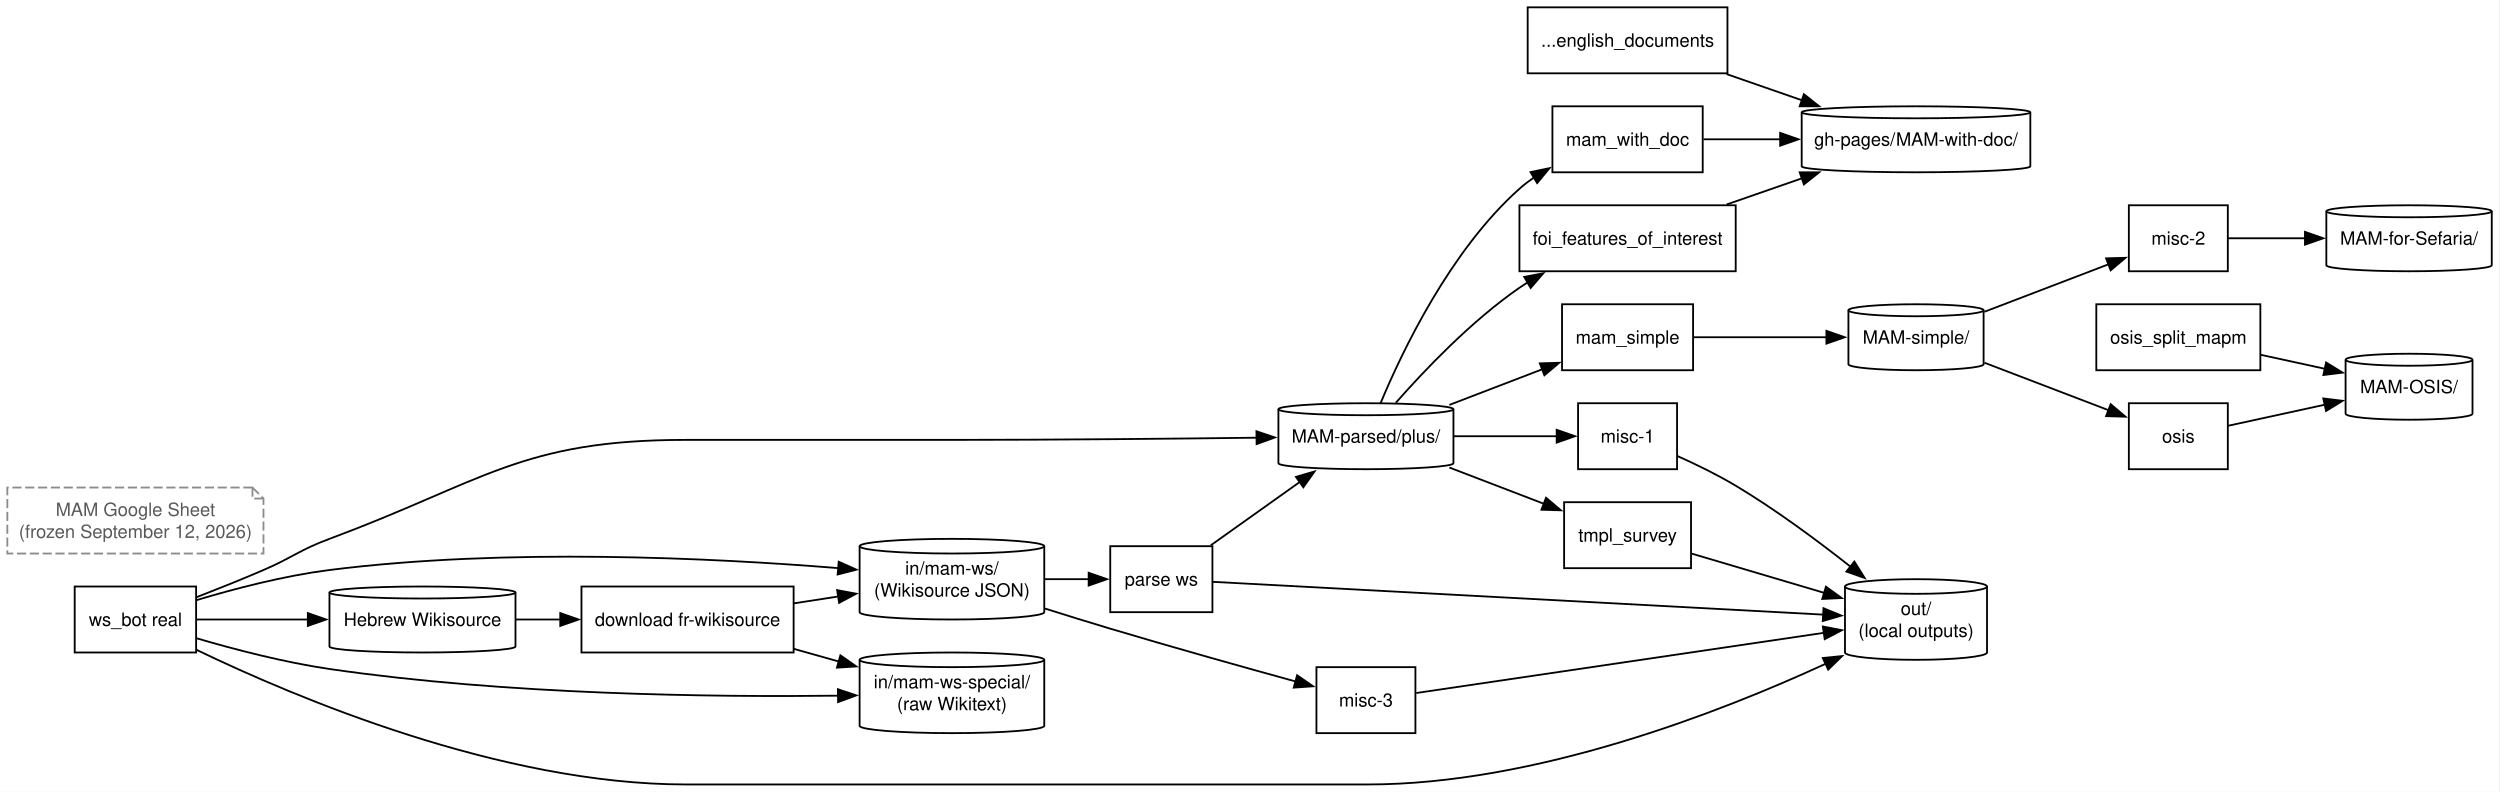
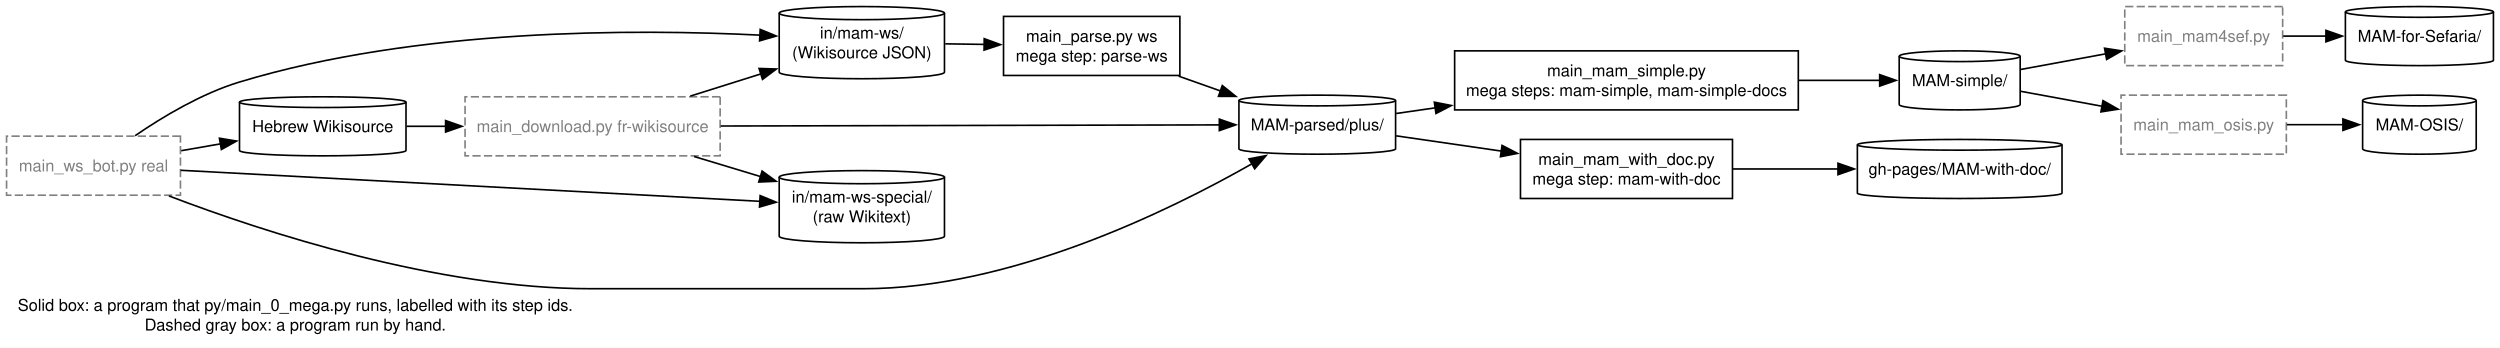
- <svg xmlns="http://www.w3.org/2000/svg" xmlns:xlink="http://www.w3.org/1999/xlink" width="1364pt" height="432pt" viewBox="0.00 0.00 1364.00 432.00">
-   <g id="graph0" class="graph" transform="scale(1 1) rotate(0) translate(4 428)">
-     <polygon fill="white" stroke="none" points="-4,4 -4,-428 1359.5,-428 1359.5,4 -4,4" />
+ <svg xmlns="http://www.w3.org/2000/svg" xmlns:xlink="http://www.w3.org/1999/xlink" width="1524pt" height="212pt" viewBox="0.00 0.00 1524.00 212.00">
+   <g id="graph0" class="graph" transform="scale(1 1) rotate(0) translate(4 208)">
+     <polygon fill="white" stroke="none" points="-4,4 -4,-208 1520,-208 1520,4 -4,4" />
+     <text xml:space="preserve" text-anchor="middle" x="176" y="-18.5" font-family="Helvetica,sans-Serif" font-size="10.00">Solid box: a program that py/main_0_mega.py runs, labelled with its step ids.</text>
+     <text xml:space="preserve" text-anchor="middle" x="176" y="-6.5" font-family="Helvetica,sans-Serif" font-size="10.00">Dashed gray box: a program run by hand.</text>
    <g id="node1" class="node">
-       <path fill="none" stroke="black" d="M789,-204.73C789,-206.53 767.6,-208 741.25,-208 714.9,-208 693.5,-206.53 693.5,-204.73 693.5,-204.73 693.5,-175.27 693.5,-175.27 693.5,-173.47 714.9,-172 741.25,-172 767.6,-172 789,-173.47 789,-175.27 789,-175.27 789,-204.73 789,-204.73" />
-       <path fill="none" stroke="black" d="M789,-204.73C789,-202.92 767.6,-201.45 741.25,-201.45 714.9,-201.45 693.5,-202.92 693.5,-204.73" />
-       <text xml:space="preserve" text-anchor="middle" x="741.25" y="-186.5" font-family="Helvetica,sans-Serif" font-size="10.00">MAM-parsed/plus/</text>
+       <path fill="none" stroke="black" d="M243.5,-145.73C243.5,-147.53 220.75,-149 192.75,-149 164.75,-149 142,-147.53 142,-145.73 142,-145.73 142,-116.27 142,-116.27 142,-114.47 164.75,-113 192.75,-113 220.75,-113 243.5,-114.47 243.5,-116.27 243.5,-116.27 243.5,-145.73 243.5,-145.73" />
+       <path fill="none" stroke="black" d="M243.5,-145.73C243.5,-143.92 220.75,-142.45 192.75,-142.45 164.75,-142.45 142,-143.92 142,-145.73" />
+       <text xml:space="preserve" text-anchor="middle" x="192.75" y="-127.5" font-family="Helvetica,sans-Serif" font-size="10.00">Hebrew Wikisource</text>
+     </g>
+     <g id="node9" class="node">
+       <polygon fill="none" stroke="gray" stroke-dasharray="5,2" points="435,-149 279.5,-149 279.5,-113 435,-113 435,-149" />
+       <text xml:space="preserve" text-anchor="middle" x="357.25" y="-127.5" font-family="Helvetica,sans-Serif" font-size="10.00" fill="gray">main_download.py fr-wikisource</text>
+     </g>
+     <g id="edge1" class="edge">
+       <path fill="none" stroke="black" d="M243.83,-131C251.52,-131 259.66,-131 267.89,-131" />
+       <polygon fill="black" stroke="black" points="267.63,-134.5 277.63,-131 267.63,-127.5 267.63,-134.5" />
+     </g>
+     <g id="node2" class="node">
+       <path fill="none" stroke="black" d="M571.75,-200C571.75,-202.21 549.17,-204 521.38,-204 493.58,-204 471,-202.21 471,-200 471,-200 471,-164 471,-164 471,-161.79 493.58,-160 521.38,-160 549.17,-160 571.75,-161.79 571.75,-164 571.75,-164 571.75,-200 571.75,-200" />
+       <path fill="none" stroke="black" d="M571.75,-200C571.75,-197.79 549.17,-196 521.38,-196 493.58,-196 471,-197.79 471,-200" />
+       <text xml:space="preserve" text-anchor="middle" x="521.38" y="-184.5" font-family="Helvetica,sans-Serif" font-size="10.00">in/mam-ws/</text>
+       <text xml:space="preserve" text-anchor="middle" x="521.38" y="-172.5" font-family="Helvetica,sans-Serif" font-size="10.00">(Wikisource JSON)</text>
    </g>
    <g id="node13" class="node">
-       <polygon fill="none" stroke="black" points="943,-316 825,-316 825,-280 943,-280 943,-316" />
-       <text xml:space="preserve" text-anchor="middle" x="884" y="-294.5" font-family="Helvetica,sans-Serif" font-size="10.00">foi_features_of_interest</text>
+       <polygon fill="none" stroke="black" points="715.25,-198 607.75,-198 607.75,-162 715.25,-162 715.25,-198" />
+       <text xml:space="preserve" text-anchor="middle" x="661.5" y="-182.5" font-family="Helvetica,sans-Serif" font-size="10.00">main_parse.py ws</text>
+       <text xml:space="preserve" text-anchor="middle" x="661.5" y="-170.5" font-family="Helvetica,sans-Serif" font-size="10.00">mega step: parse-ws</text>
    </g>
-     <g id="edge1" class="edge">
-       <path fill="none" stroke="black" d="M757.57,-208.24C773.16,-225.97 798.71,-252.81 825,-271 826.54,-272.06 828.13,-273.11 829.75,-274.12" />
-       <polygon fill="black" stroke="black" points="827.62,-276.93 838.03,-278.91 831.12,-270.87 827.62,-276.93" />
+     <g id="edge5" class="edge">
+       <path fill="none" stroke="black" d="M572.24,-181.28C580.01,-181.17 588.14,-181.05 596.18,-180.93" />
+       <polygon fill="black" stroke="black" points="595.98,-184.43 605.93,-180.79 595.88,-177.44 595.98,-184.43" />
+     </g>
+     <g id="node3" class="node">
+       <path fill="none" stroke="black" d="M571.75,-100C571.75,-102.21 549.17,-104 521.38,-104 493.58,-104 471,-102.21 471,-100 471,-100 471,-64 471,-64 471,-61.79 493.58,-60 521.38,-60 549.17,-60 571.75,-61.79 571.75,-64 571.75,-64 571.75,-100 571.75,-100" />
+       <path fill="none" stroke="black" d="M571.75,-100C571.75,-97.79 549.17,-96 521.38,-96 493.58,-96 471,-97.79 471,-100" />
+       <text xml:space="preserve" text-anchor="middle" x="521.38" y="-84.5" font-family="Helvetica,sans-Serif" font-size="10.00">in/mam-ws-special/</text>
+       <text xml:space="preserve" text-anchor="middle" x="521.38" y="-72.5" font-family="Helvetica,sans-Serif" font-size="10.00">(raw Wikitext)</text>
+     </g>
+     <g id="node4" class="node">
+       <path fill="none" stroke="black" d="M846.75,-146.73C846.75,-148.53 825.35,-150 799,-150 772.65,-150 751.25,-148.53 751.25,-146.73 751.25,-146.73 751.25,-117.27 751.25,-117.27 751.25,-115.47 772.65,-114 799,-114 825.35,-114 846.75,-115.47 846.75,-117.27 846.75,-117.27 846.75,-146.73 846.75,-146.73" />
+       <path fill="none" stroke="black" d="M846.75,-146.73C846.75,-144.92 825.35,-143.45 799,-143.45 772.65,-143.45 751.25,-144.92 751.25,-146.73" />
+       <text xml:space="preserve" text-anchor="middle" x="799" y="-128.5" font-family="Helvetica,sans-Serif" font-size="10.00">MAM-parsed/plus/</text>
    </g>
    <g id="node14" class="node">
-       <polygon fill="none" stroke="black" points="925,-370 843,-370 843,-334 925,-334 925,-370" />
-       <text xml:space="preserve" text-anchor="middle" x="884" y="-348.5" font-family="Helvetica,sans-Serif" font-size="10.00">mam_with_doc</text>
+       <polygon fill="none" stroke="black" points="1092.25,-177 882.75,-177 882.75,-141 1092.25,-141 1092.25,-177" />
+       <text xml:space="preserve" text-anchor="middle" x="987.5" y="-161.5" font-family="Helvetica,sans-Serif" font-size="10.00">main_mam_simple.py</text>
+       <text xml:space="preserve" text-anchor="middle" x="987.5" y="-149.5" font-family="Helvetica,sans-Serif" font-size="10.00">mega steps: mam-simple, mam-simple-docs</text>
+     </g>
+     <g id="edge7" class="edge">
+       <path fill="none" stroke="black" d="M847.06,-138.81C854.64,-139.91 862.76,-141.09 871.14,-142.3" />
+       <polygon fill="black" stroke="black" points="870.37,-145.72 880.77,-143.69 871.37,-138.8 870.37,-145.72" />
+     </g>
+     <g id="node15" class="node">
+       <polygon fill="none" stroke="black" points="1052.12,-123 922.88,-123 922.88,-87 1052.12,-87 1052.12,-123" />
+       <text xml:space="preserve" text-anchor="middle" x="987.5" y="-107.5" font-family="Helvetica,sans-Serif" font-size="10.00">main_mam_with_doc.py</text>
+       <text xml:space="preserve" text-anchor="middle" x="987.5" y="-95.5" font-family="Helvetica,sans-Serif" font-size="10.00">mega step: mam-with-doc</text>
+     </g>
+     <g id="edge13" class="edge">
+       <path fill="none" stroke="black" d="M847.06,-125.19C866.54,-122.37 889.62,-119.03 911.34,-115.88" />
+       <polygon fill="black" stroke="black" points="911.65,-119.37 921.05,-114.48 910.65,-112.44 911.65,-119.37" />
+     </g>
+     <g id="node5" class="node">
+       <path fill="none" stroke="black" d="M1227.5,-173.73C1227.5,-175.53 1210.97,-177 1190.62,-177 1170.28,-177 1153.75,-175.53 1153.75,-173.73 1153.75,-173.73 1153.75,-144.27 1153.75,-144.27 1153.75,-142.47 1170.28,-141 1190.62,-141 1210.97,-141 1227.5,-142.47 1227.5,-144.27 1227.5,-144.27 1227.5,-173.73 1227.5,-173.73" />
+       <path fill="none" stroke="black" d="M1227.5,-173.73C1227.5,-171.92 1210.97,-170.45 1190.62,-170.45 1170.28,-170.45 1153.75,-171.92 1153.75,-173.73" />
+       <text xml:space="preserve" text-anchor="middle" x="1190.62" y="-155.5" font-family="Helvetica,sans-Serif" font-size="10.00">MAM-simple/</text>
+     </g>
+     <g id="node10" class="node">
+       <polygon fill="none" stroke="gray" stroke-dasharray="5,2" points="1387.5,-204 1291.25,-204 1291.25,-168 1387.5,-168 1387.5,-204" />
+       <text xml:space="preserve" text-anchor="middle" x="1339.38" y="-182.5" font-family="Helvetica,sans-Serif" font-size="10.00" fill="gray">main_mam4sef.py</text>
+     </g>
+     <g id="edge9" class="edge">
+       <path fill="none" stroke="black" d="M1227.9,-165.67C1243.5,-168.54 1262.13,-171.97 1279.61,-175.19" />
+       <polygon fill="black" stroke="black" points="1278.92,-178.62 1289.39,-176.99 1280.19,-171.74 1278.92,-178.62" />
+     </g>
+     <g id="node11" class="node">
+       <polygon fill="none" stroke="gray" stroke-dasharray="5,2" points="1389.75,-150 1289,-150 1289,-114 1389.75,-114 1389.75,-150" />
+       <text xml:space="preserve" text-anchor="middle" x="1339.38" y="-128.5" font-family="Helvetica,sans-Serif" font-size="10.00" fill="gray">main_mam_osis.py</text>
+     </g>
+     <g id="edge11" class="edge">
+       <path fill="none" stroke="black" d="M1227.9,-152.33C1242.94,-149.56 1260.8,-146.27 1277.73,-143.16" />
+       <polygon fill="black" stroke="black" points="1277.99,-146.67 1287.19,-141.42 1276.72,-139.78 1277.99,-146.67" />
+     </g>
+     <g id="node6" class="node">
+       <path fill="none" stroke="black" d="M1516,-200.73C1516,-202.53 1495.77,-204 1470.88,-204 1445.98,-204 1425.75,-202.53 1425.75,-200.73 1425.75,-200.73 1425.75,-171.27 1425.75,-171.27 1425.75,-169.47 1445.98,-168 1470.88,-168 1495.77,-168 1516,-169.47 1516,-171.27 1516,-171.27 1516,-200.73 1516,-200.73" />
+       <path fill="none" stroke="black" d="M1516,-200.73C1516,-198.92 1495.77,-197.45 1470.88,-197.45 1445.98,-197.45 1425.75,-198.92 1425.75,-200.73" />
+       <text xml:space="preserve" text-anchor="middle" x="1470.88" y="-182.5" font-family="Helvetica,sans-Serif" font-size="10.00">MAM-for-Sefaria/</text>
+     </g>
+     <g id="node7" class="node">
+       <path fill="none" stroke="black" d="M1505.5,-146.73C1505.5,-148.53 1489.98,-150 1470.88,-150 1451.77,-150 1436.25,-148.53 1436.25,-146.73 1436.25,-146.73 1436.25,-117.27 1436.25,-117.27 1436.25,-115.47 1451.77,-114 1470.88,-114 1489.98,-114 1505.5,-115.47 1505.5,-117.27 1505.5,-117.27 1505.5,-146.73 1505.5,-146.73" />
+       <path fill="none" stroke="black" d="M1505.5,-146.73C1505.5,-144.92 1489.98,-143.45 1470.88,-143.45 1451.77,-143.45 1436.25,-144.92 1436.25,-146.73" />
+       <text xml:space="preserve" text-anchor="middle" x="1470.88" y="-128.5" font-family="Helvetica,sans-Serif" font-size="10.00">MAM-OSIS/</text>
+     </g>
+     <g id="node8" class="node">
+       <path fill="none" stroke="black" d="M1253,-119.73C1253,-121.53 1225.04,-123 1190.62,-123 1156.21,-123 1128.25,-121.53 1128.25,-119.73 1128.25,-119.73 1128.25,-90.27 1128.25,-90.27 1128.25,-88.47 1156.21,-87 1190.62,-87 1225.04,-87 1253,-88.47 1253,-90.27 1253,-90.27 1253,-119.73 1253,-119.73" />
+       <path fill="none" stroke="black" d="M1253,-119.73C1253,-117.92 1225.04,-116.45 1190.62,-116.45 1156.21,-116.45 1128.25,-117.92 1128.25,-119.73" />
+       <text xml:space="preserve" text-anchor="middle" x="1190.62" y="-101.5" font-family="Helvetica,sans-Serif" font-size="10.00">gh-pages/MAM-with-doc/</text>
    </g>
    <g id="edge2" class="edge">
-       <path fill="none" stroke="black" d="M749.25,-208.04C761.02,-236.32 787.25,-291.33 825,-325 827.45,-327.18 830.1,-329.22 832.88,-331.12" />
-       <polygon fill="black" stroke="black" points="831.05,-334.1 841.42,-336.26 834.66,-328.1 831.05,-334.1" />
-     </g>
-     <g id="node15" class="node">
-       <polygon fill="none" stroke="black" points="918.62,-154 849.38,-154 849.38,-118 918.62,-118 918.62,-154" />
-       <text xml:space="preserve" text-anchor="middle" x="884" y="-132.5" font-family="Helvetica,sans-Serif" font-size="10.00">tmpl_survey</text>
-     </g>
-     <g id="edge5" class="edge">
-       <path fill="none" stroke="black" d="M786.78,-172.91C803.3,-166.58 822.02,-159.39 838.53,-153.06" />
-       <polygon fill="black" stroke="black" points="839.52,-156.43 847.6,-149.58 837.01,-149.89 839.52,-156.43" />
-     </g>
-     <g id="node16" class="node">
-       <polygon fill="none" stroke="black" points="919.75,-262 848.25,-262 848.25,-226 919.75,-226 919.75,-262" />
-       <text xml:space="preserve" text-anchor="middle" x="884" y="-240.5" font-family="Helvetica,sans-Serif" font-size="10.00">mam_simple</text>
+       <path fill="none" stroke="black" d="M416.78,-149.41C430.87,-153.85 445.96,-158.59 460.13,-163.05" />
+       <polygon fill="black" stroke="black" points="458.72,-166.27 469.31,-165.94 460.82,-159.6 458.72,-166.27" />
    </g>
    <g id="edge3" class="edge">
-       <path fill="none" stroke="black" d="M786.78,-207.09C803.04,-213.32 821.42,-220.38 837.74,-226.64" />
-       <polygon fill="black" stroke="black" points="836.11,-229.76 846.7,-230.07 838.62,-223.23 836.11,-229.76" />
+       <path fill="none" stroke="black" d="M419.08,-112.61C432.35,-108.61 446.39,-104.36 459.65,-100.35" />
+       <polygon fill="black" stroke="black" points="460.57,-103.73 469.13,-97.49 458.54,-97.03 460.57,-103.73" />
    </g>
-     <g id="node19" class="node">
-       <g id="a_node19">
-         <a xlink:title="decnreub&#10;multimark&#10;wordlist&#10;explicit_xataf&#10;diff ctr-vs-mam">
-           <polygon fill="none" stroke="black" points="911,-208 857,-208 857,-172 911,-172 911,-208" />
-           <text xml:space="preserve" text-anchor="middle" x="884" y="-186.5" font-family="Helvetica,sans-Serif" font-size="10.00">misc-1</text>
+     <g id="edge4" class="edge">
+       <g id="a_edge4">
+         <a xlink:title="via automatic reparse">
+           <path fill="none" stroke="black" d="M435.35,-131.18C522.22,-131.37 661.47,-131.69 739.73,-131.87" />
+           <polygon fill="black" stroke="black" points="739.3,-135.37 749.31,-131.89 739.31,-128.37 739.3,-135.37" />
        </a>
      </g>
    </g>
-     <g id="edge4" class="edge">
-       <path fill="none" stroke="black" d="M789.12,-190C807.44,-190 828.17,-190 845.47,-190" />
-       <polygon fill="black" stroke="black" points="845.32,-193.5 855.32,-190 845.32,-186.5 845.32,-193.5" />
+     <g id="edge10" class="edge">
+       <path fill="none" stroke="black" d="M1387.86,-186C1396.39,-186 1405.36,-186 1414.1,-186" />
+       <polygon fill="black" stroke="black" points="1413.89,-189.5 1423.89,-186 1413.89,-182.5 1413.89,-189.5" />
    </g>
-     <g id="node2" class="node">
-       <path fill="none" stroke="black" d="M565.75,-130C565.75,-132.21 543.17,-134 515.38,-134 487.58,-134 465,-132.21 465,-130 465,-130 465,-94 465,-94 465,-91.79 487.58,-90 515.38,-90 543.17,-90 565.75,-91.79 565.75,-94 565.75,-94 565.75,-130 565.75,-130" />
-       <path fill="none" stroke="black" d="M565.75,-130C565.75,-127.79 543.17,-126 515.38,-126 487.58,-126 465,-127.79 465,-130" />
-       <text xml:space="preserve" text-anchor="middle" x="515.38" y="-114.5" font-family="Helvetica,sans-Serif" font-size="10.00">in/mam-ws/</text>
-       <text xml:space="preserve" text-anchor="middle" x="515.38" y="-102.5" font-family="Helvetica,sans-Serif" font-size="10.00">(Wikisource JSON)</text>
+     <g id="edge12" class="edge">
+       <path fill="none" stroke="black" d="M1390.07,-132C1401.4,-132 1413.38,-132 1424.52,-132" />
+       <polygon fill="black" stroke="black" points="1424.24,-135.5 1434.24,-132 1424.24,-128.5 1424.24,-135.5" />
    </g>
    <g id="node12" class="node">
-       <polygon fill="none" stroke="black" points="657.5,-130 601.75,-130 601.75,-94 657.5,-94 657.5,-130" />
-       <text xml:space="preserve" text-anchor="middle" x="629.62" y="-108.5" font-family="Helvetica,sans-Serif" font-size="10.00">parse ws</text>
+       <polygon fill="none" stroke="gray" stroke-dasharray="5,2" points="106,-125 0,-125 0,-89 106,-89 106,-125" />
+       <text xml:space="preserve" text-anchor="middle" x="53" y="-103.5" font-family="Helvetica,sans-Serif" font-size="10.00" fill="gray">main_ws_bot.py real</text>
    </g>
-     <g id="edge22" class="edge">
-       <path fill="none" stroke="black" d="M565.94,-112C574.05,-112 582.35,-112 590.14,-112" />
-       <polygon fill="black" stroke="black" points="589.97,-115.5 599.97,-112 589.97,-108.5 589.97,-115.5" />
+     <g id="edge15" class="edge">
+       <path fill="none" stroke="black" d="M106.47,-116.14C114.33,-117.51 122.48,-118.93 130.5,-120.33" />
+       <polygon fill="black" stroke="black" points="129.75,-123.75 140.21,-122.02 130.95,-116.85 129.75,-123.75" />
    </g>
-     <g id="node20" class="node">
-       <polygon fill="none" stroke="black" points="768.25,-64 714.25,-64 714.25,-28 768.25,-28 768.25,-64" />
-       <text xml:space="preserve" text-anchor="middle" x="741.25" y="-42.5" font-family="Helvetica,sans-Serif" font-size="10.00">misc-3</text>
-     </g>
-     <g id="edge24" class="edge">
-       <path fill="none" stroke="black" d="M565.95,-96.03C577.67,-92.33 590.13,-88.47 601.75,-85 635.93,-74.78 675.08,-63.83 703.02,-56.14" />
-       <polygon fill="black" stroke="black" points="703.71,-59.58 712.42,-53.56 701.85,-52.83 703.71,-59.58" />
-     </g>
-     <g id="node3" class="node">
-       <path fill="none" stroke="black" d="M565.75,-68C565.75,-70.21 543.17,-72 515.38,-72 487.58,-72 465,-70.21 465,-68 465,-68 465,-32 465,-32 465,-29.79 487.58,-28 515.38,-28 543.17,-28 565.75,-29.79 565.75,-32 565.75,-32 565.75,-68 565.75,-68" />
-       <path fill="none" stroke="black" d="M565.75,-68C565.75,-65.79 543.17,-64 515.38,-64 487.58,-64 465,-65.79 465,-68" />
-       <text xml:space="preserve" text-anchor="middle" x="515.38" y="-52.5" font-family="Helvetica,sans-Serif" font-size="10.00">in/mam-ws-special/</text>
-       <text xml:space="preserve" text-anchor="middle" x="515.38" y="-40.5" font-family="Helvetica,sans-Serif" font-size="10.00">(raw Wikitext)</text>
-     </g>
-     <g id="node4" class="node">
-       <path fill="none" stroke="black" d="M277.25,-104.73C277.25,-106.53 254.5,-108 226.5,-108 198.5,-108 175.75,-106.53 175.75,-104.73 175.75,-104.73 175.75,-75.27 175.75,-75.27 175.75,-73.47 198.5,-72 226.5,-72 254.5,-72 277.25,-73.47 277.25,-75.27 277.25,-75.27 277.25,-104.73 277.25,-104.73" />
-       <path fill="none" stroke="black" d="M277.25,-104.73C277.25,-102.92 254.5,-101.45 226.5,-101.45 198.5,-101.45 175.75,-102.92 175.75,-104.73" />
-       <text xml:space="preserve" text-anchor="middle" x="226.5" y="-86.5" font-family="Helvetica,sans-Serif" font-size="10.00">Hebrew Wikisource</text>
-     </g>
-     <g id="node11" class="node">
-       <polygon fill="none" stroke="black" points="429,-108 313.25,-108 313.25,-72 429,-72 429,-108" />
-       <text xml:space="preserve" text-anchor="middle" x="371.12" y="-86.5" font-family="Helvetica,sans-Serif" font-size="10.00">download fr-wikisource</text>
-     </g>
-     <g id="edge19" class="edge">
-       <path fill="none" stroke="black" d="M277.38,-90C285.25,-90 293.49,-90 301.69,-90" />
-       <polygon fill="black" stroke="black" points="301.68,-93.5 311.68,-90 301.68,-86.5 301.68,-93.5" />
-     </g>
-     <g id="node5" class="node">
-       <polygon fill="none" stroke="#8c8c8c" stroke-dasharray="5,2" points="133.75,-162 0,-162 0,-126 139.75,-126 139.75,-156 133.75,-162" />
-       <polyline fill="none" stroke="#8c8c8c" stroke-dasharray="5,2" points="133.75,-162 133.75,-156" />
-       <polyline fill="none" stroke="#8c8c8c" stroke-dasharray="5,2" points="139.75,-156 133.75,-156" />
-       <text xml:space="preserve" text-anchor="middle" x="69.88" y="-146.5" font-family="Helvetica,sans-Serif" font-size="10.00" fill="#595959">MAM Google Sheet</text>
-       <text xml:space="preserve" text-anchor="middle" x="69.88" y="-134.5" font-family="Helvetica,sans-Serif" font-size="10.00" fill="#595959">(frozen September 12, 2026)</text>
-     </g>
-     <g id="node6" class="node">
-       <path fill="none" stroke="black" d="M1078.25,-258.73C1078.25,-260.53 1061.72,-262 1041.38,-262 1021.03,-262 1004.5,-260.53 1004.5,-258.73 1004.5,-258.73 1004.5,-229.27 1004.5,-229.27 1004.5,-227.47 1021.03,-226 1041.38,-226 1061.72,-226 1078.25,-227.47 1078.25,-229.27 1078.25,-229.27 1078.25,-258.73 1078.25,-258.73" />
-       <path fill="none" stroke="black" d="M1078.25,-258.73C1078.25,-256.92 1061.72,-255.45 1041.38,-255.45 1021.03,-255.45 1004.5,-256.92 1004.5,-258.73" />
-       <text xml:space="preserve" text-anchor="middle" x="1041.38" y="-240.5" font-family="Helvetica,sans-Serif" font-size="10.00">MAM-simple/</text>
-     </g>
-     <g id="node17" class="node">
-       <polygon fill="none" stroke="black" points="1211.5,-316 1157.5,-316 1157.5,-280 1211.5,-280 1211.5,-316" />
-       <text xml:space="preserve" text-anchor="middle" x="1184.5" y="-294.5" font-family="Helvetica,sans-Serif" font-size="10.00">misc-2</text>
-     </g>
-     <g id="edge10" class="edge">
-       <path fill="none" stroke="black" d="M1078.72,-257.91C1099.49,-265.85 1125.47,-275.8 1146.37,-283.79" />
-       <polygon fill="black" stroke="black" points="1145.08,-287.05 1155.67,-287.35 1147.58,-280.51 1145.08,-287.05" />
-     </g>
-     <g id="node18" class="node">
-       <polygon fill="none" stroke="black" points="1211.5,-208 1157.5,-208 1157.5,-172 1211.5,-172 1211.5,-208" />
-       <text xml:space="preserve" text-anchor="middle" x="1184.5" y="-186.5" font-family="Helvetica,sans-Serif" font-size="10.00">osis</text>
-     </g>
-     <g id="edge11" class="edge">
-       <path fill="none" stroke="black" d="M1078.72,-230.09C1099.49,-222.15 1125.47,-212.2 1146.37,-204.21" />
-       <polygon fill="black" stroke="black" points="1147.58,-207.49 1155.67,-200.65 1145.08,-200.95 1147.58,-207.49" />
-     </g>
-     <g id="node7" class="node">
-       <path fill="none" stroke="black" d="M1103.75,-366.73C1103.75,-368.53 1075.79,-370 1041.38,-370 1006.96,-370 979,-368.53 979,-366.73 979,-366.73 979,-337.27 979,-337.27 979,-335.47 1006.96,-334 1041.38,-334 1075.79,-334 1103.75,-335.47 1103.75,-337.27 1103.75,-337.27 1103.75,-366.73 1103.75,-366.73" />
-       <path fill="none" stroke="black" d="M1103.75,-366.73C1103.75,-364.92 1075.79,-363.45 1041.38,-363.45 1006.96,-363.45 979,-364.92 979,-366.73" />
-       <text xml:space="preserve" text-anchor="middle" x="1041.38" y="-348.5" font-family="Helvetica,sans-Serif" font-size="10.00">gh-pages/MAM-with-doc/</text>
-     </g>
-     <g id="node8" class="node">
-       <path fill="none" stroke="black" d="M1355.5,-312.73C1355.5,-314.53 1335.27,-316 1310.38,-316 1285.48,-316 1265.25,-314.53 1265.25,-312.73 1265.25,-312.73 1265.25,-283.27 1265.25,-283.27 1265.25,-281.47 1285.48,-280 1310.38,-280 1335.27,-280 1355.5,-281.47 1355.5,-283.27 1355.5,-283.27 1355.5,-312.73 1355.5,-312.73" />
-       <path fill="none" stroke="black" d="M1355.5,-312.73C1355.5,-310.92 1335.27,-309.45 1310.38,-309.45 1285.48,-309.45 1265.25,-310.92 1265.25,-312.73" />
-       <text xml:space="preserve" text-anchor="middle" x="1310.38" y="-294.5" font-family="Helvetica,sans-Serif" font-size="10.00">MAM-for-Sefaria/</text>
-     </g>
-     <g id="node9" class="node">
-       <path fill="none" stroke="black" d="M1345,-231.73C1345,-233.53 1329.48,-235 1310.38,-235 1291.27,-235 1275.75,-233.53 1275.75,-231.73 1275.75,-231.73 1275.75,-202.27 1275.75,-202.27 1275.75,-200.47 1291.27,-199 1310.38,-199 1329.48,-199 1345,-200.47 1345,-202.27 1345,-202.27 1345,-231.73 1345,-231.73" />
-       <path fill="none" stroke="black" d="M1345,-231.73C1345,-229.92 1329.48,-228.45 1310.38,-228.45 1291.27,-228.45 1275.75,-229.92 1275.75,-231.73" />
-       <text xml:space="preserve" text-anchor="middle" x="1310.38" y="-213.5" font-family="Helvetica,sans-Serif" font-size="10.00">MAM-OSIS/</text>
-     </g>
-     <g id="node10" class="node">
-       <path fill="none" stroke="black" d="M1080.12,-108C1080.12,-110.21 1062.76,-112 1041.38,-112 1019.99,-112 1002.62,-110.21 1002.62,-108 1002.62,-108 1002.62,-72 1002.62,-72 1002.62,-69.79 1019.99,-68 1041.38,-68 1062.76,-68 1080.12,-69.79 1080.12,-72 1080.12,-72 1080.12,-108 1080.12,-108" />
-       <path fill="none" stroke="black" d="M1080.12,-108C1080.12,-105.79 1062.76,-104 1041.38,-104 1019.99,-104 1002.62,-105.79 1002.62,-108" />
-       <text xml:space="preserve" text-anchor="middle" x="1041.38" y="-92.5" font-family="Helvetica,sans-Serif" font-size="10.00">out/</text>
-       <text xml:space="preserve" text-anchor="middle" x="1041.38" y="-80.5" font-family="Helvetica,sans-Serif" font-size="10.00">(local outputs)</text>
-     </g>
-     <g id="edge20" class="edge">
-       <path fill="none" stroke="black" d="M429.16,-98.82C437.15,-100.06 445.38,-101.33 453.44,-102.58" />
-       <polygon fill="black" stroke="black" points="452.75,-106.01 463.16,-104.08 453.82,-99.09 452.75,-106.01" />
-     </g>
-     <g id="edge21" class="edge">
-       <path fill="none" stroke="black" d="M429.16,-73.96C437.24,-71.69 445.57,-69.35 453.71,-67.06" />
-       <polygon fill="black" stroke="black" points="454.52,-70.47 463.2,-64.39 452.63,-63.73 454.52,-70.47" />
-     </g>
-     <g id="edge23" class="edge">
-       <path fill="none" stroke="black" d="M656.6,-130.48C671.21,-140.88 689.64,-153.99 705.48,-165.26" />
-       <polygon fill="black" stroke="black" points="703.05,-167.82 713.22,-170.77 707.1,-162.12 703.05,-167.82" />
+     <g id="edge16" class="edge">
+       <path fill="none" stroke="black" d="M78.36,-125.27C95.27,-136.87 118.85,-150.98 142,-158 250.15,-190.78 383.42,-190.39 459.47,-186.57" />
+       <polygon fill="black" stroke="black" points="459.42,-190.08 469.21,-186.04 459.04,-183.09 459.42,-190.08" />
    </g>
    <g id="edge17" class="edge">
-       <path fill="none" stroke="black" d="M657.83,-110.54C725.75,-106.89 903.6,-97.34 990.77,-92.66" />
-       <polygon fill="black" stroke="black" points="990.89,-96.16 1000.69,-92.13 990.51,-89.17 990.89,-96.16" />
-     </g>
-     <g id="edge6" class="edge">
-       <path fill="none" stroke="black" d="M938.04,-316.43C951.29,-321.04 965.6,-326.01 979.21,-330.74" />
-       <polygon fill="black" stroke="black" points="977.91,-334 988.51,-333.97 980.21,-327.38 977.91,-334" />
-     </g>
-     <g id="edge7" class="edge">
-       <path fill="none" stroke="black" d="M925.42,-352C938.26,-352 952.88,-352 967.29,-352" />
-       <polygon fill="black" stroke="black" points="967.25,-355.5 977.25,-352 967.25,-348.5 967.25,-355.5" />
-     </g>
-     <g id="edge15" class="edge">
-       <path fill="none" stroke="black" d="M919.1,-125.91C940.3,-119.63 967.92,-111.45 991.44,-104.49" />
-       <polygon fill="black" stroke="black" points="992.22,-107.91 1000.81,-101.71 990.23,-101.2 992.22,-107.91" />
-     </g>
-     <g id="edge9" class="edge">
-       <path fill="none" stroke="black" d="M919.87,-244C941.3,-244 969.05,-244 992.52,-244" />
-       <polygon fill="black" stroke="black" points="992.49,-247.5 1002.49,-244 992.49,-240.5 992.49,-247.5" />
-     </g>
-     <g id="edge12" class="edge">
-       <path fill="none" stroke="black" d="M1211.77,-298C1224.11,-298 1239.31,-298 1254.01,-298" />
-       <polygon fill="black" stroke="black" points="1253.59,-301.5 1263.59,-298 1253.59,-294.5 1253.59,-301.5" />
-     </g>
-     <g id="edge13" class="edge">
-       <path fill="none" stroke="black" d="M1211.77,-195.73C1227.11,-199.07 1246.87,-203.38 1264.6,-207.24" />
-       <polygon fill="black" stroke="black" points="1263.6,-210.61 1274.12,-209.32 1265.09,-203.77 1263.6,-210.61" />
-     </g>
-     <g id="edge16" class="edge">
-       <path fill="none" stroke="black" d="M911.29,-179.15C921.44,-174.61 932.99,-168.99 943,-163 964.77,-149.97 987.54,-133.1 1005.58,-118.86" />
-       <polygon fill="black" stroke="black" points="1007.74,-121.62 1013.37,-112.64 1003.37,-116.15 1007.74,-121.62" />
+       <path fill="none" stroke="black" d="M106.14,-104.2C192.99,-99.55 366.83,-90.23 459.28,-85.27" />
+       <polygon fill="black" stroke="black" points="459.38,-88.78 469.17,-84.74 459,-81.79 459.38,-88.78" />
    </g>
    <g id="edge18" class="edge">
-       <path fill="none" stroke="black" d="M768.71,-49.9C818.61,-57.27 927.35,-73.32 991.08,-82.73" />
-       <polygon fill="black" stroke="black" points="990.54,-86.18 1000.94,-84.18 991.56,-79.26 990.54,-86.18" />
-     </g>
-     <g id="node21" class="node">
-       <polygon fill="none" stroke="black" points="103,-108 36.75,-108 36.75,-72 103,-72 103,-108" />
-       <text xml:space="preserve" text-anchor="middle" x="69.88" y="-86.5" font-family="Helvetica,sans-Serif" font-size="10.00">ws_bot real</text>
-     </g>
-     <g id="edge29" class="edge">
-       <g id="a_edge29">
+       <g id="a_edge18">
        <a xlink:title="via automatic post-download reparse">
-           <path fill="none" stroke="black" d="M103.3,-102.19C114.87,-106.68 127.96,-111.91 139.75,-117 156,-124.01 159.17,-127.83 175.75,-134 259.79,-165.26 280.46,-188 370.12,-188 370.12,-188 370.12,-188 516.38,-188 572.51,-188 636.56,-188.64 681.73,-189.19" />
-           <polygon fill="black" stroke="black" points="681.52,-192.69 691.57,-189.32 681.61,-185.69 681.52,-192.69" />
+           <path fill="none" stroke="black" d="M98.96,-88.56C157.26,-66.35 262.58,-32 356.25,-32 356.25,-32 356.25,-32 522.38,-32 611.38,-32 707.37,-78.65 759.3,-108.22" />
+           <polygon fill="black" stroke="black" points="757.36,-111.15 767.77,-113.13 760.87,-105.09 757.36,-111.15" />
        </a>
      </g>
    </g>
-     <g id="edge26" class="edge">
-       <path fill="none" stroke="black" d="M103.06,-100.53C123.6,-106.69 150.94,-113.86 175.75,-117 272.24,-129.22 385.43,-123.56 453.44,-118.02" />
-       <polygon fill="black" stroke="black" points="453.6,-121.52 463.27,-117.2 453.02,-114.55 453.6,-121.52" />
-     </g>
-     <g id="edge27" class="edge">
-       <path fill="none" stroke="black" d="M103.11,-79.8C123.67,-73.76 151.01,-66.62 175.75,-63 272.05,-48.92 385.3,-47.61 453.37,-48.44" />
-       <polygon fill="black" stroke="black" points="453.16,-51.94 463.21,-48.59 453.26,-44.94 453.16,-51.94" />
-     </g>
-     <g id="edge25" class="edge">
-       <path fill="none" stroke="black" d="M103.29,-90C120.92,-90 143.33,-90 164.12,-90" />
-       <polygon fill="black" stroke="black" points="163.95,-93.5 173.95,-90 163.95,-86.5 163.95,-93.5" />
-     </g>
-     <g id="edge28" class="edge">
-       <g id="a_edge28">
-         <a xlink:title="via automatic post-download reparse">
-           <path fill="none" stroke="black" d="M103.13,-73.49C156.97,-47.51 269.22,0 370.12,0 370.12,0 370.12,0 742.25,0 833.61,0 934.26,-39.21 992.12,-65.87" />
-           <polygon fill="black" stroke="black" points="990.51,-68.98 1001.05,-70.05 993.47,-62.64 990.51,-68.98" />
-         </a>
-       </g>
-     </g>
-     <g id="node22" class="node">
-       <polygon fill="none" stroke="black" points="938.5,-424 829.5,-424 829.5,-388 938.5,-388 938.5,-424" />
-       <text xml:space="preserve" text-anchor="middle" x="884" y="-402.5" font-family="Helvetica,sans-Serif" font-size="10.00">...english_documents</text>
+     <g id="edge6" class="edge">
+       <path fill="none" stroke="black" d="M714.5,-161.58C722.9,-158.6 731.63,-155.51 740.16,-152.49" />
+       <polygon fill="black" stroke="black" points="741.11,-155.86 749.37,-149.23 738.78,-149.27 741.11,-155.86" />
    </g>
    <g id="edge8" class="edge">
-       <path fill="none" stroke="black" d="M938.04,-387.57C951.29,-382.96 965.6,-377.99 979.21,-373.26" />
-       <polygon fill="black" stroke="black" points="980.21,-376.62 988.51,-370.03 977.91,-370 980.21,-376.62" />
-     </g>
-     <g id="node23" class="node">
-       <polygon fill="none" stroke="black" points="1229.25,-262 1139.75,-262 1139.75,-226 1229.25,-226 1229.25,-262" />
-       <text xml:space="preserve" text-anchor="middle" x="1184.5" y="-240.5" font-family="Helvetica,sans-Serif" font-size="10.00">osis_split_mapm</text>
+       <path fill="none" stroke="black" d="M1092.6,-159C1109.84,-159 1126.95,-159 1141.88,-159" />
+       <polygon fill="black" stroke="black" points="1141.84,-162.5 1151.84,-159 1141.84,-155.5 1141.84,-162.5" />
    </g>
    <g id="edge14" class="edge">
-       <path fill="none" stroke="black" d="M1229.52,-234.4C1240.89,-231.93 1253.14,-229.26 1264.55,-226.77" />
-       <polygon fill="black" stroke="black" points="1265.12,-230.23 1274.14,-224.68 1263.63,-223.39 1265.12,-230.23" />
+       <path fill="none" stroke="black" d="M1052.41,-105C1072.79,-105 1095.5,-105 1116.48,-105" />
+       <polygon fill="black" stroke="black" points="1116.43,-108.5 1126.43,-105 1116.43,-101.5 1116.43,-108.5" />
    </g>
  </g>
</svg>
